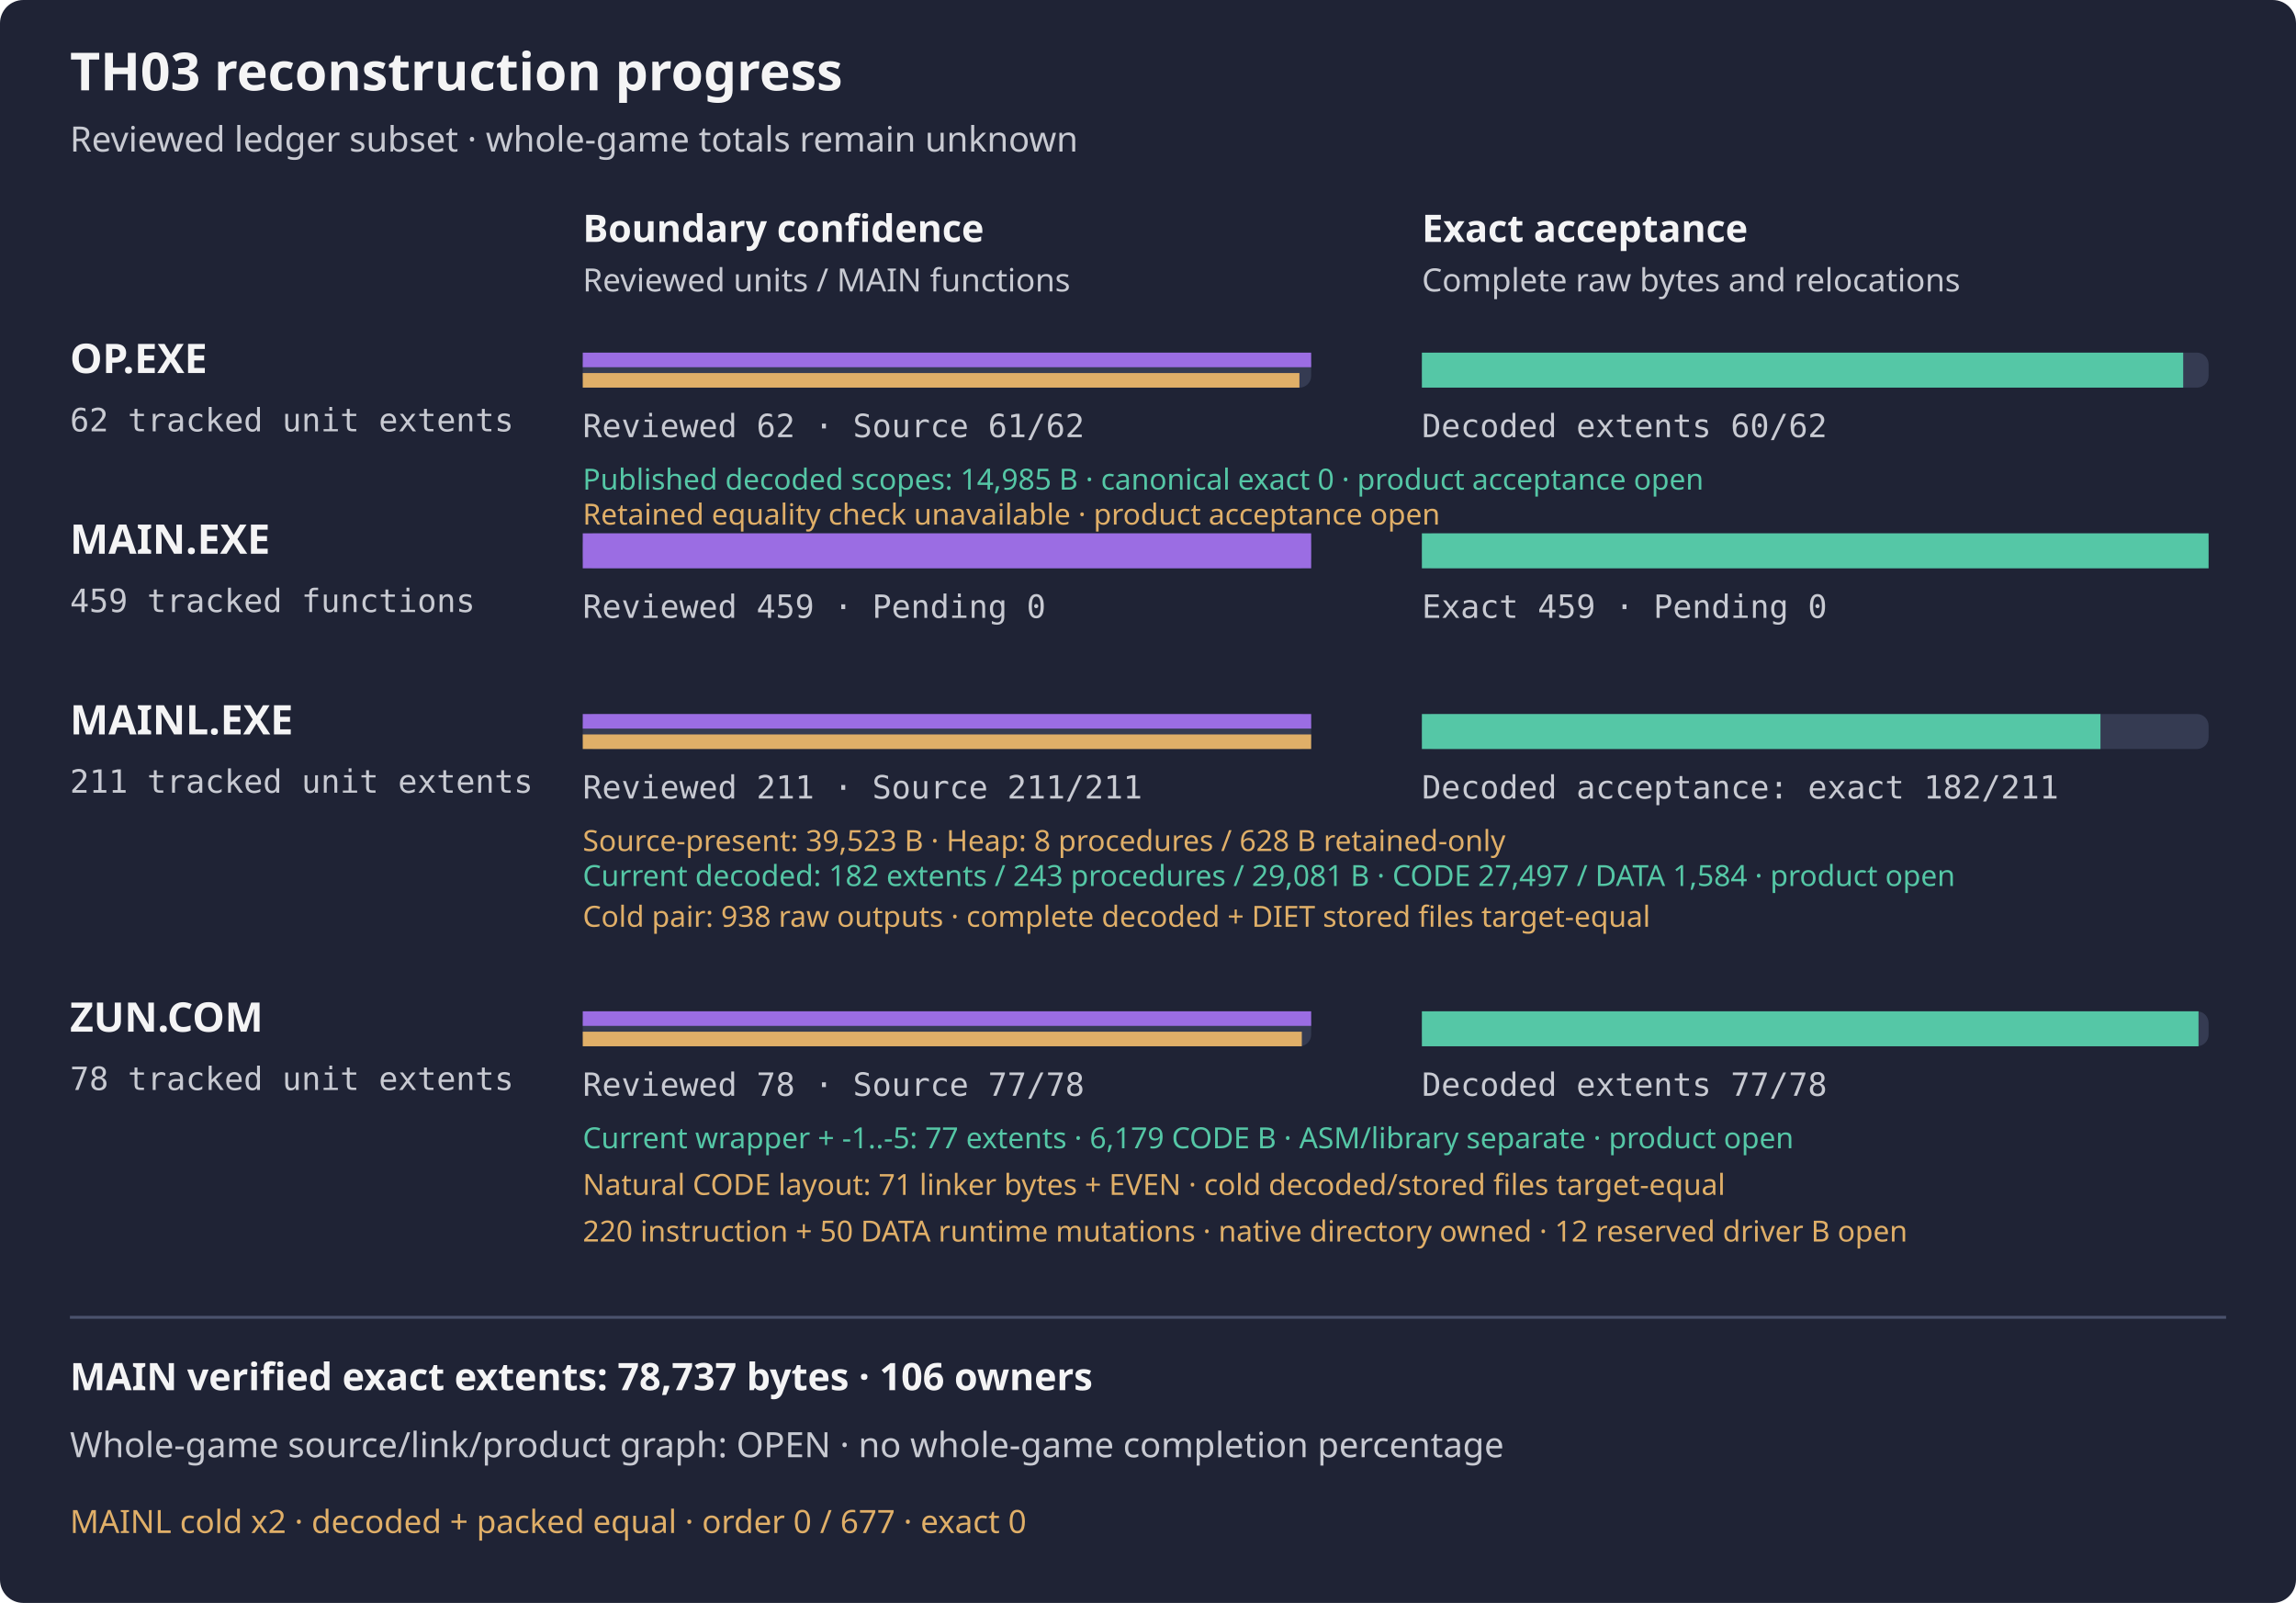
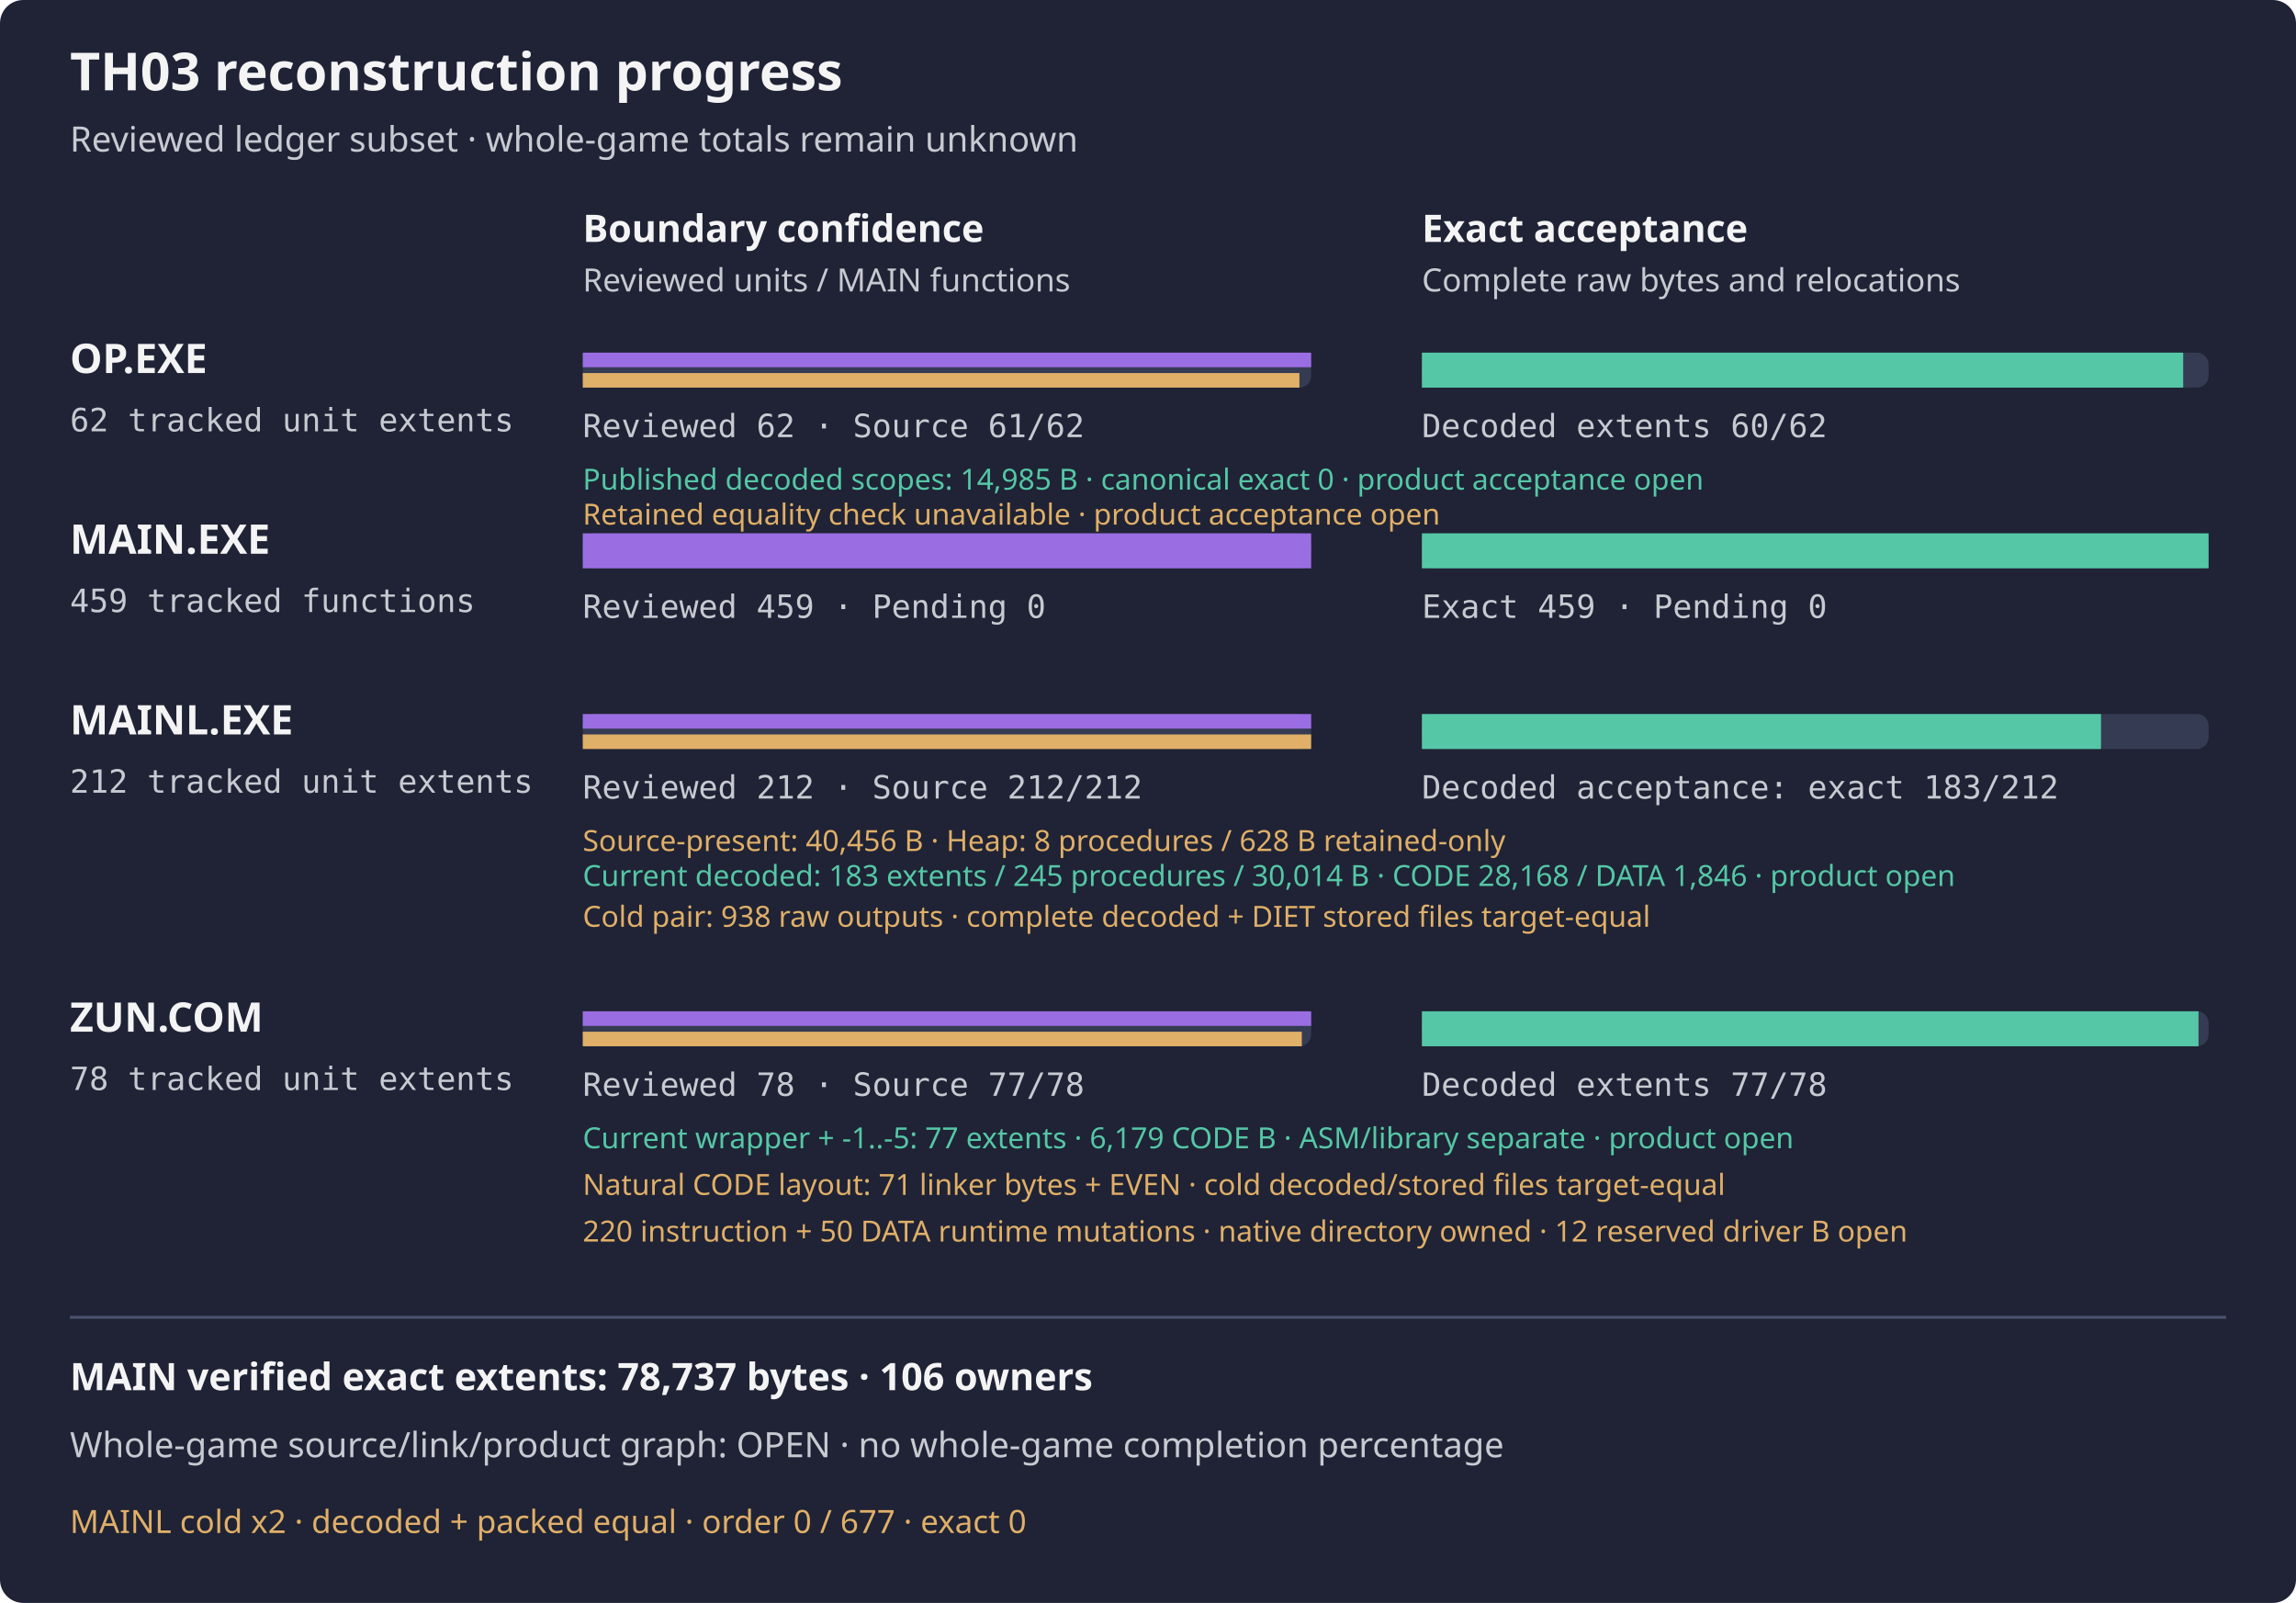
<svg xmlns="http://www.w3.org/2000/svg" width="788" height="550" viewBox="0 0 788 550" role="img" aria-label="TH03 reviewed subset reconstruction progress">
  <rect width="788" height="550" rx="8" fill="#1f2335" />
  <text x="24" y="31" fill="#f4f4f5" font-family="sans-serif" font-size="18" font-weight="600">TH03 reconstruction progress</text>
  <text x="24" y="52" fill="#c8cad2" font-family="sans-serif" font-size="12">Reviewed ledger subset · whole-game totals remain unknown</text>
  <text x="200" y="83" fill="#f4f4f5" font-family="sans-serif" font-size="13" font-weight="600">Boundary confidence</text>
  <text x="488" y="83" fill="#f4f4f5" font-family="sans-serif" font-size="13" font-weight="600">Exact acceptance</text>
  <text x="200" y="100" fill="#c8cad2" font-family="sans-serif" font-size="11">Reviewed units / MAIN functions</text>
  <text x="488" y="100" fill="#c8cad2" font-family="sans-serif" font-size="11">Complete raw bytes and relocations</text>
  <g aria-label="OP.EXE bars count tracked unit extents, not functions; source-present is not exact">
    <text x="24" y="128" fill="#f4f4f5" font-family="sans-serif" font-size="14" font-weight="600">OP.EXE</text>
    <text x="24" y="148" fill="#c8cad2" font-family="monospace" font-size="11">62 tracked unit extents</text>
    <rect x="200" y="121" width="250" height="12" rx="4" fill="#353b52" />
    <rect x="488" y="121" width="270" height="12" rx="4" fill="#353b52" />
    <rect x="200" y="121" width="250.00" height="5" fill="#9b6de3" />
    <rect x="200" y="128" width="245.97" height="5" fill="#e0af68" />
    <rect x="488" y="121" width="261.29" height="12" fill="#55c7a6" />
    <text x="200" y="150" fill="#c8cad2" font-family="monospace" font-size="11">Reviewed 62 · Source 61/62</text>
    <text x="488" y="150" fill="#c8cad2" font-family="monospace" font-size="11">Decoded extents 60/62</text>
  </g>
  <text x="200" y="168" fill="#55c7a6" font-family="sans-serif" font-size="10">Published decoded scopes: 14,985 B · canonical exact 0 · product acceptance open</text>
  <text x="200" y="180" fill="#e0af68" font-family="sans-serif" font-size="10">Retained equality check unavailable · product acceptance open</text>
  <text x="24" y="190" fill="#f4f4f5" font-family="sans-serif" font-size="14" font-weight="600">MAIN.EXE</text>
  <text x="24" y="210" fill="#c8cad2" font-family="monospace" font-size="11">459 tracked functions</text>
  <rect x="200" y="183" width="250" height="12" rx="4" fill="#353b52" />
  <rect x="488" y="183" width="270" height="12" rx="4" fill="#353b52" />
  <rect x="200" y="183" width="250.00" height="12" fill="#9b6de3" />
  <rect x="488" y="183" width="270.00" height="12" fill="#55c7a6" />
  <text x="200" y="212" fill="#c8cad2" font-family="monospace" font-size="11">Reviewed 459 · Pending 0</text>
  <text x="488" y="212" fill="#c8cad2" font-family="monospace" font-size="11">Exact 459 · Pending 0</text>
  <g aria-label="MAINL bars count tracked unit extents, not functions; source-present is not exact">
    <text x="24" y="252" fill="#f4f4f5" font-family="sans-serif" font-size="14" font-weight="600">MAINL.EXE</text>
-     <text x="24" y="272" fill="#c8cad2" font-family="monospace" font-size="11">211 tracked unit extents</text>
+     <text x="24" y="272" fill="#c8cad2" font-family="monospace" font-size="11">212 tracked unit extents</text>
    <rect x="200" y="245" width="250" height="12" rx="4" fill="#353b52" />
    <rect x="488" y="245" width="270" height="12" rx="4" fill="#353b52" />
    <rect x="200" y="245" width="250.00" height="5" fill="#9b6de3" />
    <rect x="200" y="252" width="250.00" height="5" fill="#e0af68" />
-     <rect x="488" y="245" width="232.89" height="12" fill="#55c7a6" />
-     <text x="200" y="274" fill="#c8cad2" font-family="monospace" font-size="11">Reviewed 211 · Source 211/211</text>
-     <text x="488" y="274" fill="#c8cad2" font-family="monospace" font-size="11">Decoded acceptance: exact 182/211</text>
-     <text x="200" y="292" fill="#e0af68" font-family="sans-serif" font-size="10">Source-present: 39,523 B · Heap: 8 procedures / 628 B retained-only</text>
+     <rect x="488" y="245" width="233.07" height="12" fill="#55c7a6" />
+     <text x="200" y="274" fill="#c8cad2" font-family="monospace" font-size="11">Reviewed 212 · Source 212/212</text>
+     <text x="488" y="274" fill="#c8cad2" font-family="monospace" font-size="11">Decoded acceptance: exact 183/212</text>
+     <text x="200" y="292" fill="#e0af68" font-family="sans-serif" font-size="10">Source-present: 40,456 B · Heap: 8 procedures / 628 B retained-only</text>
  </g>
-   <text x="200" y="304" fill="#55c7a6" font-family="sans-serif" font-size="10">Current decoded: 182 extents / 243 procedures / 29,081 B · CODE 27,497 / DATA 1,584 · product open</text>
+   <text x="200" y="304" fill="#55c7a6" font-family="sans-serif" font-size="10">Current decoded: 183 extents / 245 procedures / 30,014 B · CODE 28,168 / DATA 1,846 · product open</text>
  <text x="200" y="318" fill="#e0af68" font-family="sans-serif" font-size="10">Cold pair: 938 raw outputs · complete decoded + DIET stored files target-equal</text>
  <g aria-label="ZUN.COM bars count tracked unit extents, not functions; source-present is not exact">
    <text x="24" y="354" fill="#f4f4f5" font-family="sans-serif" font-size="14" font-weight="600">ZUN.COM</text>
    <text x="24" y="374" fill="#c8cad2" font-family="monospace" font-size="11">78 tracked unit extents</text>
    <rect x="200" y="347" width="250" height="12" rx="4" fill="#353b52" />
    <rect x="488" y="347" width="270" height="12" rx="4" fill="#353b52" />
    <rect x="200" y="347" width="250.00" height="5" fill="#9b6de3" />
    <rect x="200" y="354" width="246.79" height="5" fill="#e0af68" />
    <rect x="488" y="347" width="266.54" height="12" fill="#55c7a6" />
    <text x="200" y="376" fill="#c8cad2" font-family="monospace" font-size="11">Reviewed 78 · Source 77/78</text>
    <text x="488" y="376" fill="#c8cad2" font-family="monospace" font-size="11">Decoded extents 77/78</text>
  </g>
  <text x="200" y="394" fill="#55c7a6" font-family="sans-serif" font-size="10">Current wrapper + -1..-5: 77 extents · 6,179 CODE B · ASM/library separate · product open</text>
  <text x="200" y="410" fill="#e0af68" font-family="sans-serif" font-size="10">Natural CODE layout: 71 linker bytes + EVEN · cold decoded/stored files target-equal</text>
  <text x="200" y="426" fill="#e0af68" font-family="sans-serif" font-size="10">220 instruction + 50 DATA runtime mutations · native directory owned · 12 reserved driver B open</text>
  <path d="M24 452 H764" stroke="#4b526d" />
  <text x="24" y="477" fill="#f4f4f5" font-family="sans-serif" font-size="13" font-weight="600">MAIN verified exact extents: 78,737 bytes · 106 owners</text>
  <text x="24" y="500" fill="#c8cad2" font-family="sans-serif" font-size="12">Whole-game source/link/product graph: OPEN · no whole-game completion percentage</text>
  <text x="24" y="526" fill="#e0af68" font-family="sans-serif" font-size="11">MAINL cold x2 · decoded + packed equal · order 0 / 677 · exact 0</text>
</svg>
